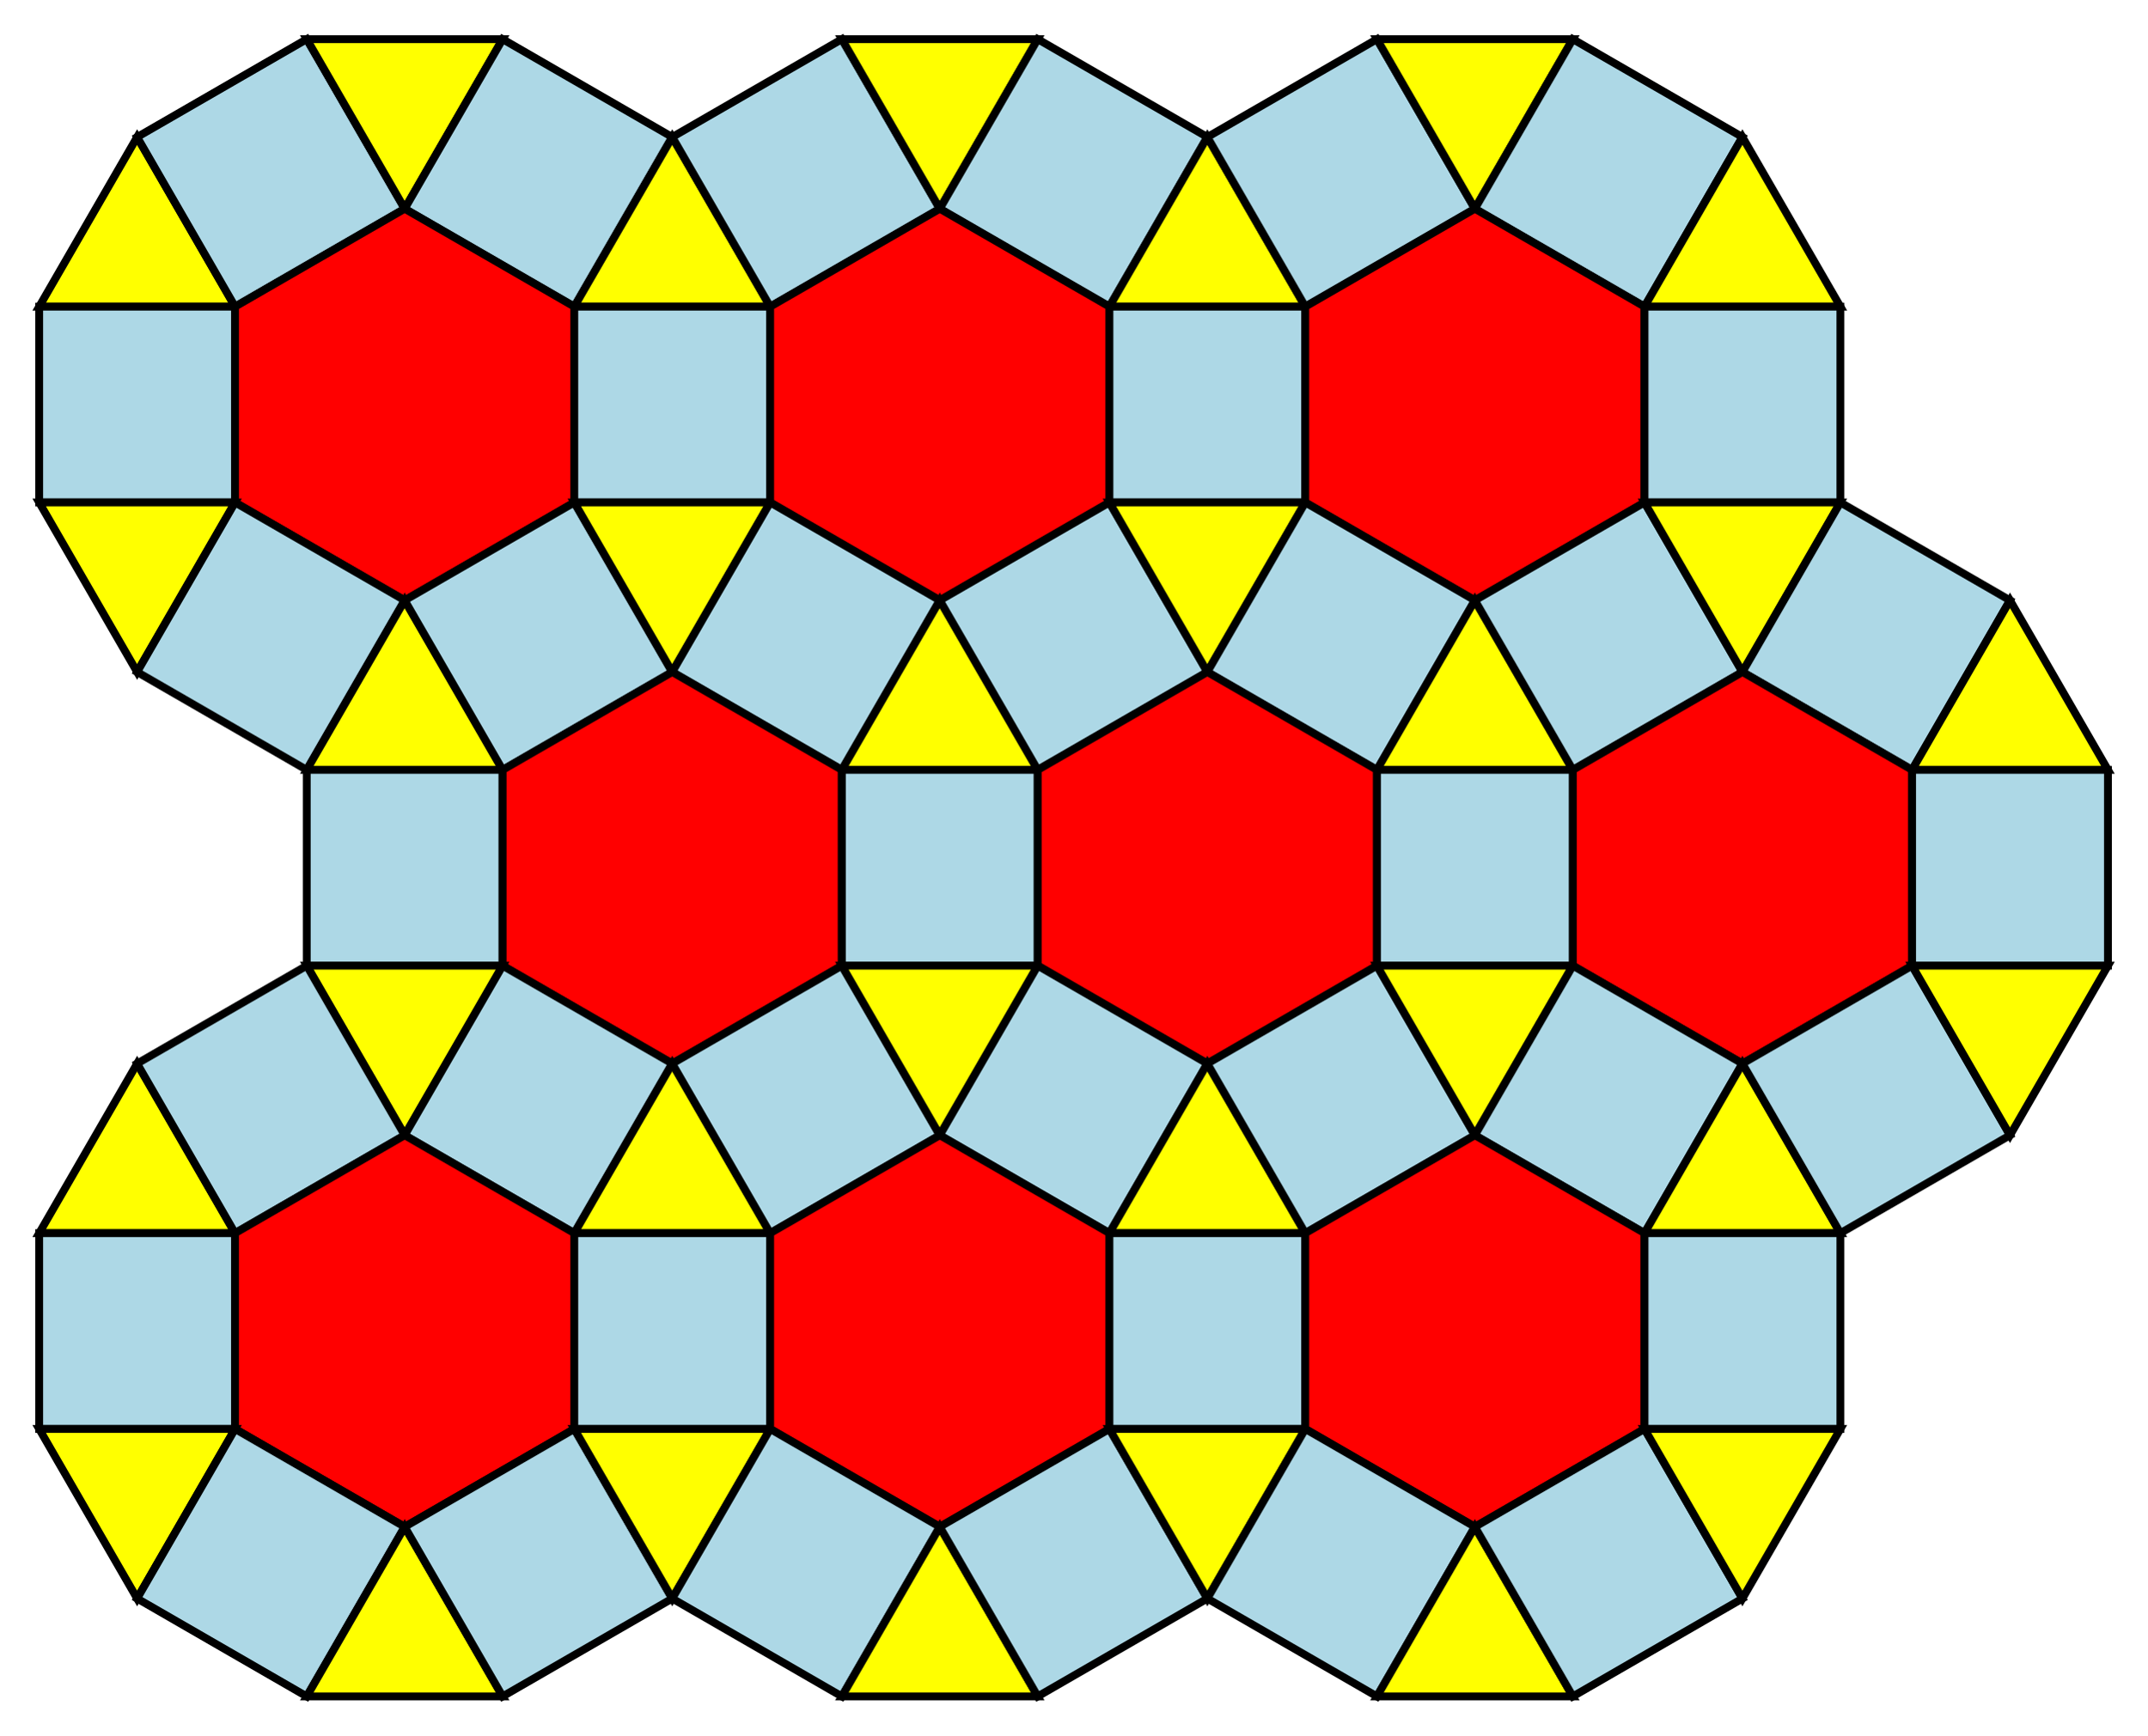
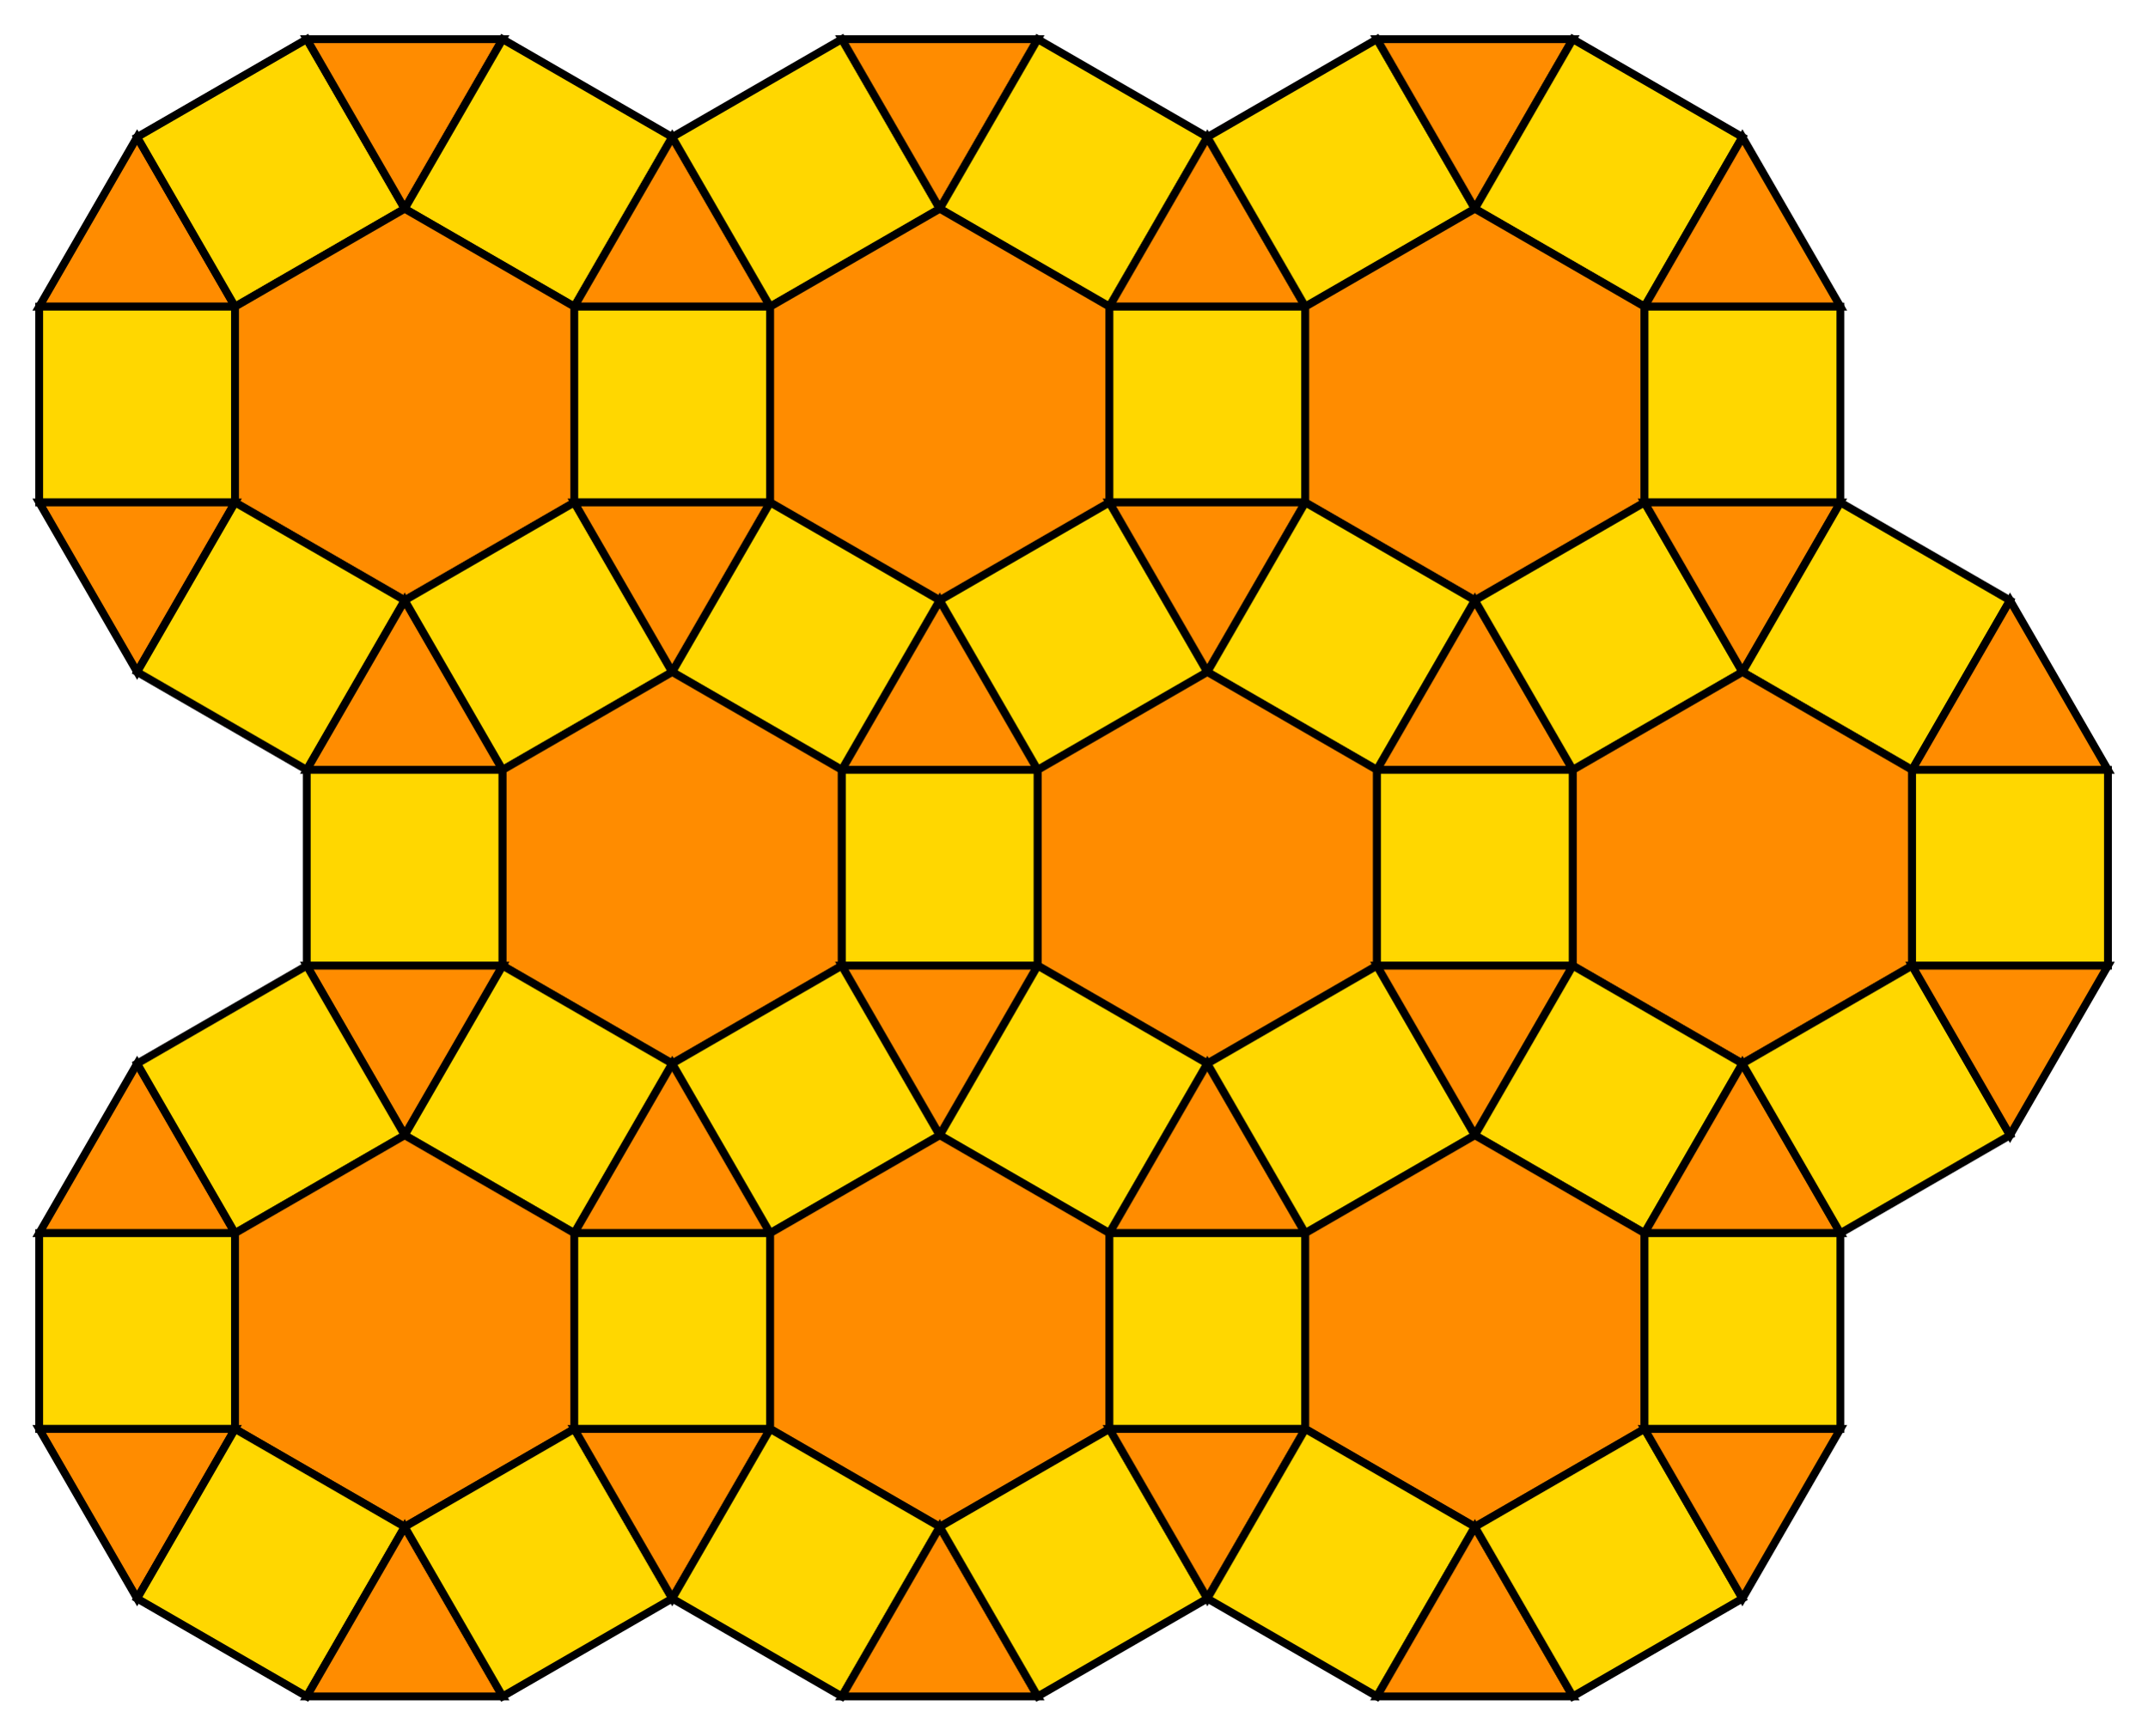
<svg xmlns="http://www.w3.org/2000/svg" width="274.054" height="221.603" viewBox="0 0 274.054 221.603">
-   <polygon points="17.5,17.5 30.0,39.151 5.0,39.151" stroke="black" stroke-linecap="round" stroke-width="1" fill="yellow" />
-   <polygon points="39.151,5 51.651,26.651 30,39.151 17.5,17.5" stroke="black" stroke-linecap="round" stroke-width="1" fill="lightblue" />
-   <polygon points="39.151,5.0 64.151,5.0 51.651,26.651" stroke="black" stroke-linecap="round" stroke-width="1" fill="yellow" />
-   <polygon points="64.151,5 85.801,17.5 73.301,39.151 51.651,26.651" stroke="black" stroke-linecap="round" stroke-width="1" fill="lightblue" />
-   <polygon points="85.801,17.5 98.301,39.151 73.301,39.151" stroke="black" stroke-linecap="round" stroke-width="1" fill="yellow" />
-   <polygon points="5.0,39.151 30.0,39.151 30.0,64.151 5.0,64.151" stroke="black" stroke-linecap="round" stroke-width="1" fill="lightblue" />
-   <polygon points="51.651,26.651 73.301,39.151 73.301,64.151 51.651,76.651 30.0,64.151 30.0,39.151" stroke="black" stroke-linecap="round" stroke-width="1" fill="red" />
-   <polygon points="73.301,39.151 98.301,39.151 98.301,64.151 73.301,64.151" stroke="black" stroke-linecap="round" stroke-width="1" fill="lightblue" />
-   <polygon points="5.0,64.151 30.0,64.151 17.5,85.801" stroke="black" stroke-linecap="round" stroke-width="1" fill="yellow" />
-   <polygon points="30,64.151 51.651,76.651 39.151,98.301 17.5,85.801" stroke="black" stroke-linecap="round" stroke-width="1" fill="lightblue" />
-   <polygon points="51.651,76.651 64.151,98.301 39.151,98.301" stroke="black" stroke-linecap="round" stroke-width="1" fill="yellow" />
-   <polygon points="73.301,64.151 85.801,85.801 64.151,98.301 51.651,76.651" stroke="black" stroke-linecap="round" stroke-width="1" fill="lightblue" />
-   <polygon points="73.301,64.151 98.301,64.151 85.801,85.801" stroke="black" stroke-linecap="round" stroke-width="1" fill="yellow" />
-   <polygon points="107.452,5 119.952,26.651 98.301,39.151 85.801,17.5" stroke="black" stroke-linecap="round" stroke-width="1" fill="lightblue" />
-   <polygon points="107.452,5.0 132.452,5.0 119.952,26.651" stroke="black" stroke-linecap="round" stroke-width="1" fill="yellow" />
-   <polygon points="132.452,5 154.103,17.5 141.603,39.151 119.952,26.651" stroke="black" stroke-linecap="round" stroke-width="1" fill="lightblue" />
-   <polygon points="154.103,17.5 166.603,39.151 141.603,39.151" stroke="black" stroke-linecap="round" stroke-width="1" fill="yellow" />
-   <polygon points="119.952,26.651 141.603,39.151 141.603,64.151 119.952,76.651 98.301,64.151 98.301,39.151" stroke="black" stroke-linecap="round" stroke-width="1" fill="red" />
-   <polygon points="141.603,39.151 166.603,39.151 166.603,64.151 141.603,64.151" stroke="black" stroke-linecap="round" stroke-width="1" fill="lightblue" />
-   <polygon points="98.301,64.151 119.952,76.651 107.452,98.301 85.801,85.801" stroke="black" stroke-linecap="round" stroke-width="1" fill="lightblue" />
-   <polygon points="119.952,76.651 132.452,98.301 107.452,98.301" stroke="black" stroke-linecap="round" stroke-width="1" fill="yellow" />
-   <polygon points="141.603,64.151 154.103,85.801 132.452,98.301 119.952,76.651" stroke="black" stroke-linecap="round" stroke-width="1" fill="lightblue" />
-   <polygon points="141.603,64.151 166.603,64.151 154.103,85.801" stroke="black" stroke-linecap="round" stroke-width="1" fill="yellow" />
-   <polygon points="175.753,5 188.253,26.651 166.603,39.151 154.103,17.5" stroke="black" stroke-linecap="round" stroke-width="1" fill="lightblue" />
-   <polygon points="175.753,5.0 200.753,5.0 188.253,26.651" stroke="black" stroke-linecap="round" stroke-width="1" fill="yellow" />
-   <polygon points="200.753,5 222.404,17.5 209.904,39.151 188.253,26.651" stroke="black" stroke-linecap="round" stroke-width="1" fill="lightblue" />
-   <polygon points="222.404,17.5 234.904,39.151 209.904,39.151" stroke="black" stroke-linecap="round" stroke-width="1" fill="yellow" />
-   <polygon points="188.253,26.651 209.904,39.151 209.904,64.151 188.253,76.651 166.603,64.151 166.603,39.151" stroke="black" stroke-linecap="round" stroke-width="1" fill="red" />
-   <polygon points="209.904,39.151 234.904,39.151 234.904,64.151 209.904,64.151" stroke="black" stroke-linecap="round" stroke-width="1" fill="lightblue" />
-   <polygon points="166.603,64.151 188.253,76.651 175.753,98.301 154.103,85.801" stroke="black" stroke-linecap="round" stroke-width="1" fill="lightblue" />
-   <polygon points="188.253,76.651 200.753,98.301 175.753,98.301" stroke="black" stroke-linecap="round" stroke-width="1" fill="yellow" />
-   <polygon points="209.904,64.151 222.404,85.801 200.753,98.301 188.253,76.651" stroke="black" stroke-linecap="round" stroke-width="1" fill="lightblue" />
-   <polygon points="209.904,64.151 234.904,64.151 222.404,85.801" stroke="black" stroke-linecap="round" stroke-width="1" fill="yellow" />
-   <polygon points="39.151,98.301 64.151,98.301 64.151,123.301 39.151,123.301" stroke="black" stroke-linecap="round" stroke-width="1" fill="lightblue" />
-   <polygon points="85.801,85.801 107.452,98.301 107.452,123.301 85.801,135.801 64.151,123.301 64.151,98.301" stroke="black" stroke-linecap="round" stroke-width="1" fill="red" />
-   <polygon points="107.452,98.301 132.452,98.301 132.452,123.301 107.452,123.301" stroke="black" stroke-linecap="round" stroke-width="1" fill="lightblue" />
-   <polygon points="39.151,123.301 64.151,123.301 51.651,144.952" stroke="black" stroke-linecap="round" stroke-width="1" fill="yellow" />
-   <polygon points="64.151,123.301 85.801,135.801 73.301,157.452 51.651,144.952" stroke="black" stroke-linecap="round" stroke-width="1" fill="lightblue" />
-   <polygon points="85.801,135.801 98.301,157.452 73.301,157.452" stroke="black" stroke-linecap="round" stroke-width="1" fill="yellow" />
-   <polygon points="107.452,123.301 119.952,144.952 98.301,157.452 85.801,135.801" stroke="black" stroke-linecap="round" stroke-width="1" fill="lightblue" />
-   <polygon points="107.452,123.301 132.452,123.301 119.952,144.952" stroke="black" stroke-linecap="round" stroke-width="1" fill="yellow" />
-   <polygon points="154.103,85.801 175.753,98.301 175.753,123.301 154.103,135.801 132.452,123.301 132.452,98.301" stroke="black" stroke-linecap="round" stroke-width="1" fill="red" />
-   <polygon points="175.753,98.301 200.753,98.301 200.753,123.301 175.753,123.301" stroke="black" stroke-linecap="round" stroke-width="1" fill="lightblue" />
-   <polygon points="132.452,123.301 154.103,135.801 141.603,157.452 119.952,144.952" stroke="black" stroke-linecap="round" stroke-width="1" fill="lightblue" />
-   <polygon points="154.103,135.801 166.603,157.452 141.603,157.452" stroke="black" stroke-linecap="round" stroke-width="1" fill="yellow" />
-   <polygon points="175.753,123.301 188.253,144.952 166.603,157.452 154.103,135.801" stroke="black" stroke-linecap="round" stroke-width="1" fill="lightblue" />
-   <polygon points="175.753,123.301 200.753,123.301 188.253,144.952" stroke="black" stroke-linecap="round" stroke-width="1" fill="yellow" />
-   <polygon points="234.904,64.151 256.554,76.651 244.054,98.301 222.404,85.801" stroke="black" stroke-linecap="round" stroke-width="1" fill="lightblue" />
-   <polygon points="256.554,76.651 269.054,98.301 244.054,98.301" stroke="black" stroke-linecap="round" stroke-width="1" fill="yellow" />
-   <polygon points="222.404,85.801 244.054,98.301 244.054,123.301 222.404,135.801 200.753,123.301 200.753,98.301" stroke="black" stroke-linecap="round" stroke-width="1" fill="red" />
-   <polygon points="244.054,98.301 269.054,98.301 269.054,123.301 244.054,123.301" stroke="black" stroke-linecap="round" stroke-width="1" fill="lightblue" />
-   <polygon points="200.753,123.301 222.404,135.801 209.904,157.452 188.253,144.952" stroke="black" stroke-linecap="round" stroke-width="1" fill="lightblue" />
-   <polygon points="222.404,135.801 234.904,157.452 209.904,157.452" stroke="black" stroke-linecap="round" stroke-width="1" fill="yellow" />
-   <polygon points="244.054,123.301 256.554,144.952 234.904,157.452 222.404,135.801" stroke="black" stroke-linecap="round" stroke-width="1" fill="lightblue" />
-   <polygon points="244.054,123.301 269.054,123.301 256.554,144.952" stroke="black" stroke-linecap="round" stroke-width="1" fill="yellow" />
-   <polygon points="17.5,135.801 30.0,157.452 5.0,157.452" stroke="black" stroke-linecap="round" stroke-width="1" fill="yellow" />
-   <polygon points="39.151,123.301 51.651,144.952 30,157.452 17.5,135.801" stroke="black" stroke-linecap="round" stroke-width="1" fill="lightblue" />
-   <polygon points="5.0,157.452 30.0,157.452 30.0,182.452 5.0,182.452" stroke="black" stroke-linecap="round" stroke-width="1" fill="lightblue" />
-   <polygon points="51.651,144.952 73.301,157.452 73.301,182.452 51.651,194.952 30.0,182.452 30.0,157.452" stroke="black" stroke-linecap="round" stroke-width="1" fill="red" />
-   <polygon points="73.301,157.452 98.301,157.452 98.301,182.452 73.301,182.452" stroke="black" stroke-linecap="round" stroke-width="1" fill="lightblue" />
-   <polygon points="5.0,182.452 30.0,182.452 17.5,204.103" stroke="black" stroke-linecap="round" stroke-width="1" fill="yellow" />
-   <polygon points="30,182.452 51.651,194.952 39.151,216.603 17.5,204.103" stroke="black" stroke-linecap="round" stroke-width="1" fill="lightblue" />
-   <polygon points="51.651,194.952 64.151,216.603 39.151,216.603" stroke="black" stroke-linecap="round" stroke-width="1" fill="yellow" />
-   <polygon points="73.301,182.452 85.801,204.103 64.151,216.603 51.651,194.952" stroke="black" stroke-linecap="round" stroke-width="1" fill="lightblue" />
-   <polygon points="73.301,182.452 98.301,182.452 85.801,204.103" stroke="black" stroke-linecap="round" stroke-width="1" fill="yellow" />
-   <polygon points="119.952,144.952 141.603,157.452 141.603,182.452 119.952,194.952 98.301,182.452 98.301,157.452" stroke="black" stroke-linecap="round" stroke-width="1" fill="red" />
-   <polygon points="141.603,157.452 166.603,157.452 166.603,182.452 141.603,182.452" stroke="black" stroke-linecap="round" stroke-width="1" fill="lightblue" />
-   <polygon points="98.301,182.452 119.952,194.952 107.452,216.603 85.801,204.103" stroke="black" stroke-linecap="round" stroke-width="1" fill="lightblue" />
-   <polygon points="119.952,194.952 132.452,216.603 107.452,216.603" stroke="black" stroke-linecap="round" stroke-width="1" fill="yellow" />
-   <polygon points="141.603,182.452 154.103,204.103 132.452,216.603 119.952,194.952" stroke="black" stroke-linecap="round" stroke-width="1" fill="lightblue" />
-   <polygon points="141.603,182.452 166.603,182.452 154.103,204.103" stroke="black" stroke-linecap="round" stroke-width="1" fill="yellow" />
-   <polygon points="188.253,144.952 209.904,157.452 209.904,182.452 188.253,194.952 166.603,182.452 166.603,157.452" stroke="black" stroke-linecap="round" stroke-width="1" fill="red" />
-   <polygon points="209.904,157.452 234.904,157.452 234.904,182.452 209.904,182.452" stroke="black" stroke-linecap="round" stroke-width="1" fill="lightblue" />
-   <polygon points="166.603,182.452 188.253,194.952 175.753,216.603 154.103,204.103" stroke="black" stroke-linecap="round" stroke-width="1" fill="lightblue" />
-   <polygon points="188.253,194.952 200.753,216.603 175.753,216.603" stroke="black" stroke-linecap="round" stroke-width="1" fill="yellow" />
-   <polygon points="209.904,182.452 222.404,204.103 200.753,216.603 188.253,194.952" stroke="black" stroke-linecap="round" stroke-width="1" fill="lightblue" />
-   <polygon points="209.904,182.452 234.904,182.452 222.404,204.103" stroke="black" stroke-linecap="round" stroke-width="1" fill="yellow" />
+   <polygon points="17.5,17.5 30.0,39.151 5.0,39.151" stroke="black" stroke-linecap="round" stroke-width="1" fill="darkorange" />
+   <polygon points="39.151,5 51.651,26.651 30,39.151 17.5,17.5" stroke="black" stroke-linecap="round" stroke-width="1" fill="gold" />
+   <polygon points="39.151,5.0 64.151,5.0 51.651,26.651" stroke="black" stroke-linecap="round" stroke-width="1" fill="darkorange" />
+   <polygon points="64.151,5 85.801,17.5 73.301,39.151 51.651,26.651" stroke="black" stroke-linecap="round" stroke-width="1" fill="gold" />
+   <polygon points="85.801,17.5 98.301,39.151 73.301,39.151" stroke="black" stroke-linecap="round" stroke-width="1" fill="darkorange" />
+   <polygon points="5.0,39.151 30.0,39.151 30.0,64.151 5.0,64.151" stroke="black" stroke-linecap="round" stroke-width="1" fill="gold" />
+   <polygon points="51.651,26.651 73.301,39.151 73.301,64.151 51.651,76.651 30.0,64.151 30.0,39.151" stroke="black" stroke-linecap="round" stroke-width="1" fill="darkorange" />
+   <polygon points="73.301,39.151 98.301,39.151 98.301,64.151 73.301,64.151" stroke="black" stroke-linecap="round" stroke-width="1" fill="gold" />
+   <polygon points="5.0,64.151 30.0,64.151 17.5,85.801" stroke="black" stroke-linecap="round" stroke-width="1" fill="darkorange" />
+   <polygon points="30,64.151 51.651,76.651 39.151,98.301 17.5,85.801" stroke="black" stroke-linecap="round" stroke-width="1" fill="gold" />
+   <polygon points="51.651,76.651 64.151,98.301 39.151,98.301" stroke="black" stroke-linecap="round" stroke-width="1" fill="darkorange" />
+   <polygon points="73.301,64.151 85.801,85.801 64.151,98.301 51.651,76.651" stroke="black" stroke-linecap="round" stroke-width="1" fill="gold" />
+   <polygon points="73.301,64.151 98.301,64.151 85.801,85.801" stroke="black" stroke-linecap="round" stroke-width="1" fill="darkorange" />
+   <polygon points="107.452,5 119.952,26.651 98.301,39.151 85.801,17.5" stroke="black" stroke-linecap="round" stroke-width="1" fill="gold" />
+   <polygon points="107.452,5.0 132.452,5.0 119.952,26.651" stroke="black" stroke-linecap="round" stroke-width="1" fill="darkorange" />
+   <polygon points="132.452,5 154.103,17.5 141.603,39.151 119.952,26.651" stroke="black" stroke-linecap="round" stroke-width="1" fill="gold" />
+   <polygon points="154.103,17.5 166.603,39.151 141.603,39.151" stroke="black" stroke-linecap="round" stroke-width="1" fill="darkorange" />
+   <polygon points="119.952,26.651 141.603,39.151 141.603,64.151 119.952,76.651 98.301,64.151 98.301,39.151" stroke="black" stroke-linecap="round" stroke-width="1" fill="darkorange" />
+   <polygon points="141.603,39.151 166.603,39.151 166.603,64.151 141.603,64.151" stroke="black" stroke-linecap="round" stroke-width="1" fill="gold" />
+   <polygon points="98.301,64.151 119.952,76.651 107.452,98.301 85.801,85.801" stroke="black" stroke-linecap="round" stroke-width="1" fill="gold" />
+   <polygon points="119.952,76.651 132.452,98.301 107.452,98.301" stroke="black" stroke-linecap="round" stroke-width="1" fill="darkorange" />
+   <polygon points="141.603,64.151 154.103,85.801 132.452,98.301 119.952,76.651" stroke="black" stroke-linecap="round" stroke-width="1" fill="gold" />
+   <polygon points="141.603,64.151 166.603,64.151 154.103,85.801" stroke="black" stroke-linecap="round" stroke-width="1" fill="darkorange" />
+   <polygon points="175.753,5 188.253,26.651 166.603,39.151 154.103,17.5" stroke="black" stroke-linecap="round" stroke-width="1" fill="gold" />
+   <polygon points="175.753,5.0 200.753,5.0 188.253,26.651" stroke="black" stroke-linecap="round" stroke-width="1" fill="darkorange" />
+   <polygon points="200.753,5 222.404,17.5 209.904,39.151 188.253,26.651" stroke="black" stroke-linecap="round" stroke-width="1" fill="gold" />
+   <polygon points="222.404,17.5 234.904,39.151 209.904,39.151" stroke="black" stroke-linecap="round" stroke-width="1" fill="darkorange" />
+   <polygon points="188.253,26.651 209.904,39.151 209.904,64.151 188.253,76.651 166.603,64.151 166.603,39.151" stroke="black" stroke-linecap="round" stroke-width="1" fill="darkorange" />
+   <polygon points="209.904,39.151 234.904,39.151 234.904,64.151 209.904,64.151" stroke="black" stroke-linecap="round" stroke-width="1" fill="gold" />
+   <polygon points="166.603,64.151 188.253,76.651 175.753,98.301 154.103,85.801" stroke="black" stroke-linecap="round" stroke-width="1" fill="gold" />
+   <polygon points="188.253,76.651 200.753,98.301 175.753,98.301" stroke="black" stroke-linecap="round" stroke-width="1" fill="darkorange" />
+   <polygon points="209.904,64.151 222.404,85.801 200.753,98.301 188.253,76.651" stroke="black" stroke-linecap="round" stroke-width="1" fill="gold" />
+   <polygon points="209.904,64.151 234.904,64.151 222.404,85.801" stroke="black" stroke-linecap="round" stroke-width="1" fill="darkorange" />
+   <polygon points="39.151,98.301 64.151,98.301 64.151,123.301 39.151,123.301" stroke="black" stroke-linecap="round" stroke-width="1" fill="gold" />
+   <polygon points="85.801,85.801 107.452,98.301 107.452,123.301 85.801,135.801 64.151,123.301 64.151,98.301" stroke="black" stroke-linecap="round" stroke-width="1" fill="darkorange" />
+   <polygon points="107.452,98.301 132.452,98.301 132.452,123.301 107.452,123.301" stroke="black" stroke-linecap="round" stroke-width="1" fill="gold" />
+   <polygon points="39.151,123.301 64.151,123.301 51.651,144.952" stroke="black" stroke-linecap="round" stroke-width="1" fill="darkorange" />
+   <polygon points="64.151,123.301 85.801,135.801 73.301,157.452 51.651,144.952" stroke="black" stroke-linecap="round" stroke-width="1" fill="gold" />
+   <polygon points="85.801,135.801 98.301,157.452 73.301,157.452" stroke="black" stroke-linecap="round" stroke-width="1" fill="darkorange" />
+   <polygon points="107.452,123.301 119.952,144.952 98.301,157.452 85.801,135.801" stroke="black" stroke-linecap="round" stroke-width="1" fill="gold" />
+   <polygon points="107.452,123.301 132.452,123.301 119.952,144.952" stroke="black" stroke-linecap="round" stroke-width="1" fill="darkorange" />
+   <polygon points="154.103,85.801 175.753,98.301 175.753,123.301 154.103,135.801 132.452,123.301 132.452,98.301" stroke="black" stroke-linecap="round" stroke-width="1" fill="darkorange" />
+   <polygon points="175.753,98.301 200.753,98.301 200.753,123.301 175.753,123.301" stroke="black" stroke-linecap="round" stroke-width="1" fill="gold" />
+   <polygon points="132.452,123.301 154.103,135.801 141.603,157.452 119.952,144.952" stroke="black" stroke-linecap="round" stroke-width="1" fill="gold" />
+   <polygon points="154.103,135.801 166.603,157.452 141.603,157.452" stroke="black" stroke-linecap="round" stroke-width="1" fill="darkorange" />
+   <polygon points="175.753,123.301 188.253,144.952 166.603,157.452 154.103,135.801" stroke="black" stroke-linecap="round" stroke-width="1" fill="gold" />
+   <polygon points="175.753,123.301 200.753,123.301 188.253,144.952" stroke="black" stroke-linecap="round" stroke-width="1" fill="darkorange" />
+   <polygon points="234.904,64.151 256.554,76.651 244.054,98.301 222.404,85.801" stroke="black" stroke-linecap="round" stroke-width="1" fill="gold" />
+   <polygon points="256.554,76.651 269.054,98.301 244.054,98.301" stroke="black" stroke-linecap="round" stroke-width="1" fill="darkorange" />
+   <polygon points="222.404,85.801 244.054,98.301 244.054,123.301 222.404,135.801 200.753,123.301 200.753,98.301" stroke="black" stroke-linecap="round" stroke-width="1" fill="darkorange" />
+   <polygon points="244.054,98.301 269.054,98.301 269.054,123.301 244.054,123.301" stroke="black" stroke-linecap="round" stroke-width="1" fill="gold" />
+   <polygon points="200.753,123.301 222.404,135.801 209.904,157.452 188.253,144.952" stroke="black" stroke-linecap="round" stroke-width="1" fill="gold" />
+   <polygon points="222.404,135.801 234.904,157.452 209.904,157.452" stroke="black" stroke-linecap="round" stroke-width="1" fill="darkorange" />
+   <polygon points="244.054,123.301 256.554,144.952 234.904,157.452 222.404,135.801" stroke="black" stroke-linecap="round" stroke-width="1" fill="gold" />
+   <polygon points="244.054,123.301 269.054,123.301 256.554,144.952" stroke="black" stroke-linecap="round" stroke-width="1" fill="darkorange" />
+   <polygon points="17.5,135.801 30.0,157.452 5.0,157.452" stroke="black" stroke-linecap="round" stroke-width="1" fill="darkorange" />
+   <polygon points="39.151,123.301 51.651,144.952 30,157.452 17.5,135.801" stroke="black" stroke-linecap="round" stroke-width="1" fill="gold" />
+   <polygon points="5.0,157.452 30.0,157.452 30.0,182.452 5.0,182.452" stroke="black" stroke-linecap="round" stroke-width="1" fill="gold" />
+   <polygon points="51.651,144.952 73.301,157.452 73.301,182.452 51.651,194.952 30.0,182.452 30.0,157.452" stroke="black" stroke-linecap="round" stroke-width="1" fill="darkorange" />
+   <polygon points="73.301,157.452 98.301,157.452 98.301,182.452 73.301,182.452" stroke="black" stroke-linecap="round" stroke-width="1" fill="gold" />
+   <polygon points="5.0,182.452 30.0,182.452 17.5,204.103" stroke="black" stroke-linecap="round" stroke-width="1" fill="darkorange" />
+   <polygon points="30,182.452 51.651,194.952 39.151,216.603 17.5,204.103" stroke="black" stroke-linecap="round" stroke-width="1" fill="gold" />
+   <polygon points="51.651,194.952 64.151,216.603 39.151,216.603" stroke="black" stroke-linecap="round" stroke-width="1" fill="darkorange" />
+   <polygon points="73.301,182.452 85.801,204.103 64.151,216.603 51.651,194.952" stroke="black" stroke-linecap="round" stroke-width="1" fill="gold" />
+   <polygon points="73.301,182.452 98.301,182.452 85.801,204.103" stroke="black" stroke-linecap="round" stroke-width="1" fill="darkorange" />
+   <polygon points="119.952,144.952 141.603,157.452 141.603,182.452 119.952,194.952 98.301,182.452 98.301,157.452" stroke="black" stroke-linecap="round" stroke-width="1" fill="darkorange" />
+   <polygon points="141.603,157.452 166.603,157.452 166.603,182.452 141.603,182.452" stroke="black" stroke-linecap="round" stroke-width="1" fill="gold" />
+   <polygon points="98.301,182.452 119.952,194.952 107.452,216.603 85.801,204.103" stroke="black" stroke-linecap="round" stroke-width="1" fill="gold" />
+   <polygon points="119.952,194.952 132.452,216.603 107.452,216.603" stroke="black" stroke-linecap="round" stroke-width="1" fill="darkorange" />
+   <polygon points="141.603,182.452 154.103,204.103 132.452,216.603 119.952,194.952" stroke="black" stroke-linecap="round" stroke-width="1" fill="gold" />
+   <polygon points="141.603,182.452 166.603,182.452 154.103,204.103" stroke="black" stroke-linecap="round" stroke-width="1" fill="darkorange" />
+   <polygon points="188.253,144.952 209.904,157.452 209.904,182.452 188.253,194.952 166.603,182.452 166.603,157.452" stroke="black" stroke-linecap="round" stroke-width="1" fill="darkorange" />
+   <polygon points="209.904,157.452 234.904,157.452 234.904,182.452 209.904,182.452" stroke="black" stroke-linecap="round" stroke-width="1" fill="gold" />
+   <polygon points="166.603,182.452 188.253,194.952 175.753,216.603 154.103,204.103" stroke="black" stroke-linecap="round" stroke-width="1" fill="gold" />
+   <polygon points="188.253,194.952 200.753,216.603 175.753,216.603" stroke="black" stroke-linecap="round" stroke-width="1" fill="darkorange" />
+   <polygon points="209.904,182.452 222.404,204.103 200.753,216.603 188.253,194.952" stroke="black" stroke-linecap="round" stroke-width="1" fill="gold" />
+   <polygon points="209.904,182.452 234.904,182.452 222.404,204.103" stroke="black" stroke-linecap="round" stroke-width="1" fill="darkorange" />
</svg>
